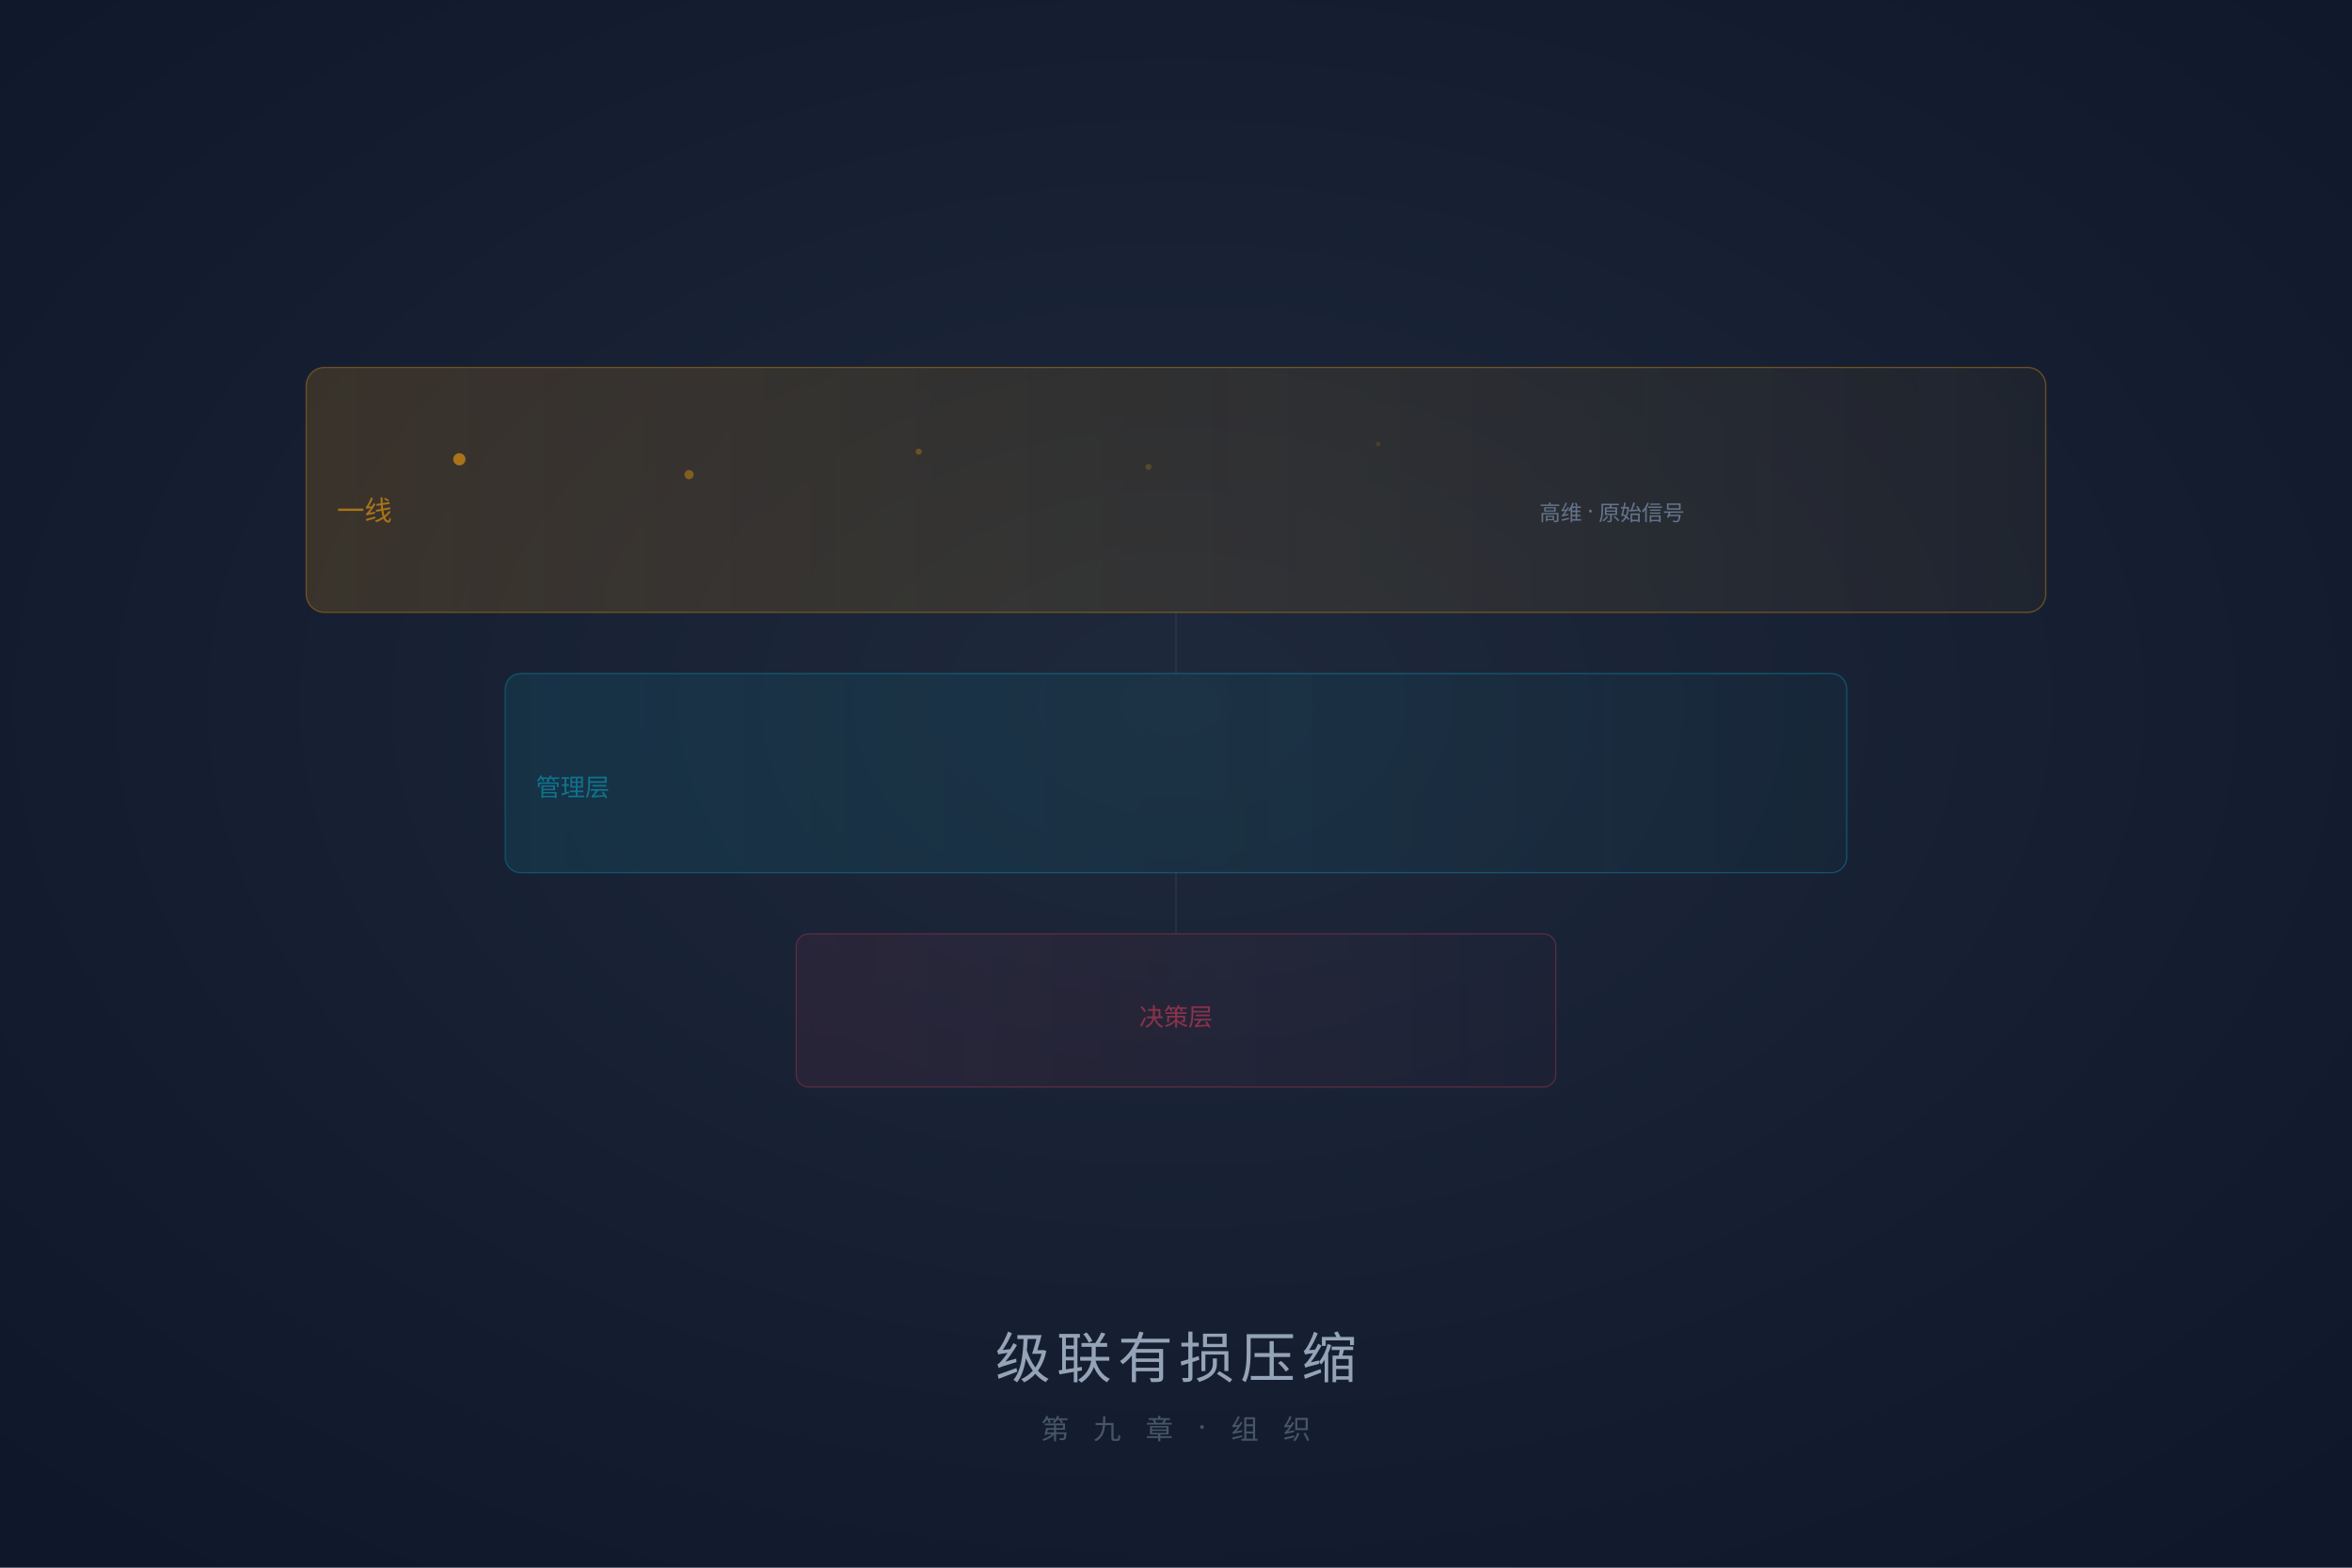
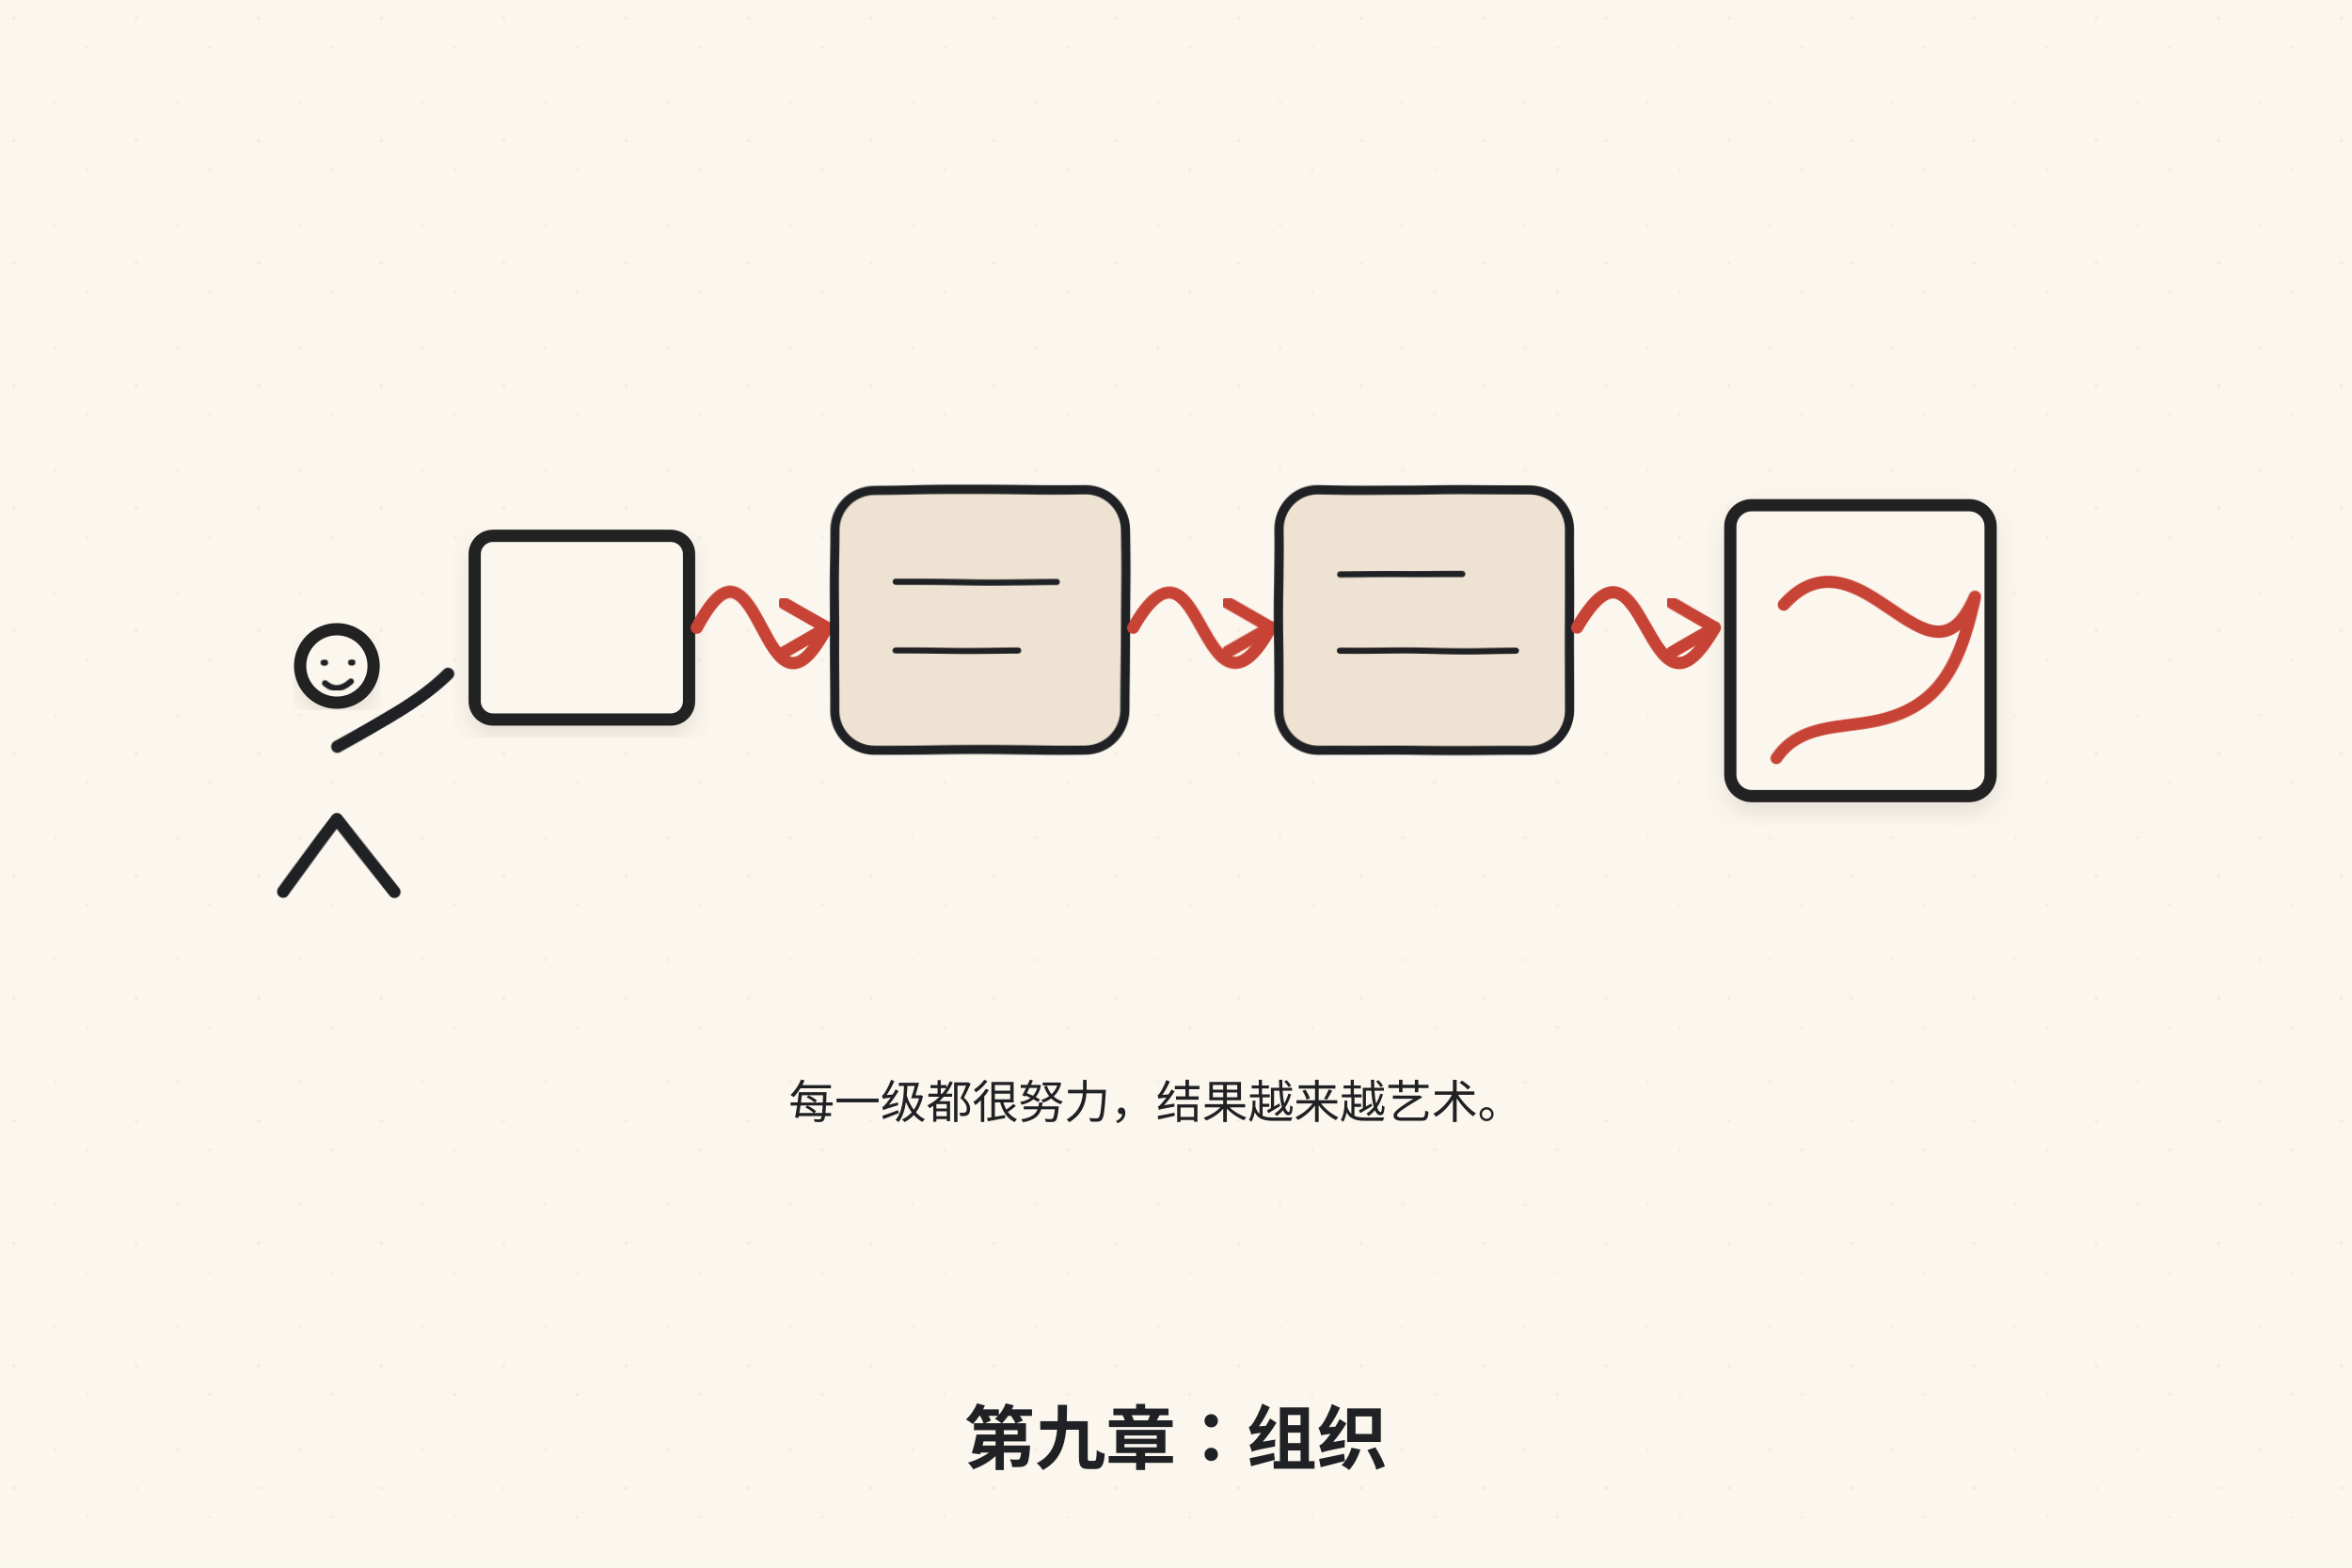
- <svg xmlns="http://www.w3.org/2000/svg" width="1536" height="1024" viewBox="0 0 1536 1024" role="img" aria-label="级联压缩">
+ <svg xmlns="http://www.w3.org/2000/svg" width="1536" height="1024" viewBox="0 0 1536 1024" role="img" aria-labelledby="title desc">
  <defs>
-     <radialGradient id="bg" cx="50%" cy="45%" r="70%">
-       <stop offset="0%" stop-color="#1e293b" />
-       <stop offset="100%" stop-color="#0f172a" />
-     </radialGradient>
-     <linearGradient id="level1" x1="0" y1="0" x2="1" y2="0">
-       <stop offset="0%" stop-color="#f59e0b" stop-opacity="0.4" />
-       <stop offset="100%" stop-color="#f59e0b" stop-opacity="0.1" />
-     </linearGradient>
-     <linearGradient id="level2" x1="0" y1="0" x2="1" y2="0">
-       <stop offset="0%" stop-color="#06b6d4" stop-opacity="0.3" />
-       <stop offset="100%" stop-color="#06b6d4" stop-opacity="0.08" />
-     </linearGradient>
-     <linearGradient id="level3" x1="0" y1="0" x2="1" y2="0">
-       <stop offset="0%" stop-color="#f43f5e" stop-opacity="0.25" />
-       <stop offset="100%" stop-color="#f43f5e" stop-opacity="0.05" />
-     </linearGradient>
-     <filter id="glow">
-       <feGaussianBlur stdDeviation="2" />
+     <filter id="wobble">
+       <feTurbulence type="fractalNoise" baseFrequency="0.012" numOctaves="2" seed="7" />
+       <feDisplacementMap in="SourceGraphic" scale="1.8" />
    </filter>
+     <filter id="softShadow">
+       <feDropShadow dx="0" dy="7" stdDeviation="7" flood-color="#6b5a44" flood-opacity="0.15" />
+     </filter>
+     <pattern id="paperGrain" width="80" height="80" patternUnits="userSpaceOnUse">
+       <circle cx="9" cy="12" r="1.2" fill="#dccdb8" opacity=".25" />
+       <circle cx="57" cy="31" r="1" fill="#dccdb8" opacity=".25" />
+       <circle cx="36" cy="67" r="1.1" fill="#dccdb8" opacity=".22" />
+     </pattern>
+     <style>.ink{fill:none;stroke:#202124;stroke-width:8;stroke-linecap:round;stroke-linejoin:round;filter:url(#wobble)}.thin{fill:none;stroke:#202124;stroke-width:4;stroke-linecap:round;stroke-linejoin:round;filter:url(#wobble)}.red{fill:none;stroke:#c74335;stroke-width:8;stroke-linecap:round;stroke-linejoin:round;filter:url(#wobble)}.fillPaper{fill:#fbf7ef;stroke:#202124;stroke-width:8;stroke-linecap:round;stroke-linejoin:round;filter:url(#softShadow)}.wash{fill:#eee3d3;stroke:#202124;stroke-width:6;stroke-linecap:round;stroke-linejoin:round;filter:url(#wobble)}.redFill{fill:#c74335;stroke:#202124;stroke-width:6;stroke-linecap:round;stroke-linejoin:round;filter:url(#wobble)}.blueFill{fill:#3e6f8f;stroke:#202124;stroke-width:6;stroke-linecap:round;stroke-linejoin:round;filter:url(#wobble)}.greenFill{fill:#5f7f53;stroke:#202124;stroke-width:6;stroke-linecap:round;stroke-linejoin:round;filter:url(#wobble)}.goldFill{fill:#b88a36;stroke:#202124;stroke-width:6;stroke-linecap:round;stroke-linejoin:round;filter:url(#wobble)}text{font-family:Arial,'Microsoft YaHei',sans-serif;fill:#202124;dominant-baseline:middle}.caption{font-size:30px}.small{font-size:24px}.label{font-size:34px;font-weight:700}.title{font-size:46px;font-weight:700}</style>
  </defs>
-   <rect width="1536" height="1024" fill="url(#bg)" />
-   <rect x="200" y="240" width="1136" height="160" rx="12" fill="url(#level1)" stroke="#f59e0b" stroke-width="0.8" opacity="0.4" />
-   <text x="220" y="340" text-anchor="start" font-family="'Noto Serif SC', 'Songti SC', serif" font-size="18" fill="#f59e0b" opacity="0.6">一线</text>
-   <text x="1100" y="340" text-anchor="end" font-family="'Noto Serif SC', 'Songti SC', serif" font-size="14" fill="#64748b">高维 · 原始信号</text>
-   <rect x="330" y="440" width="876" height="130" rx="10" fill="url(#level2)" stroke="#06b6d4" stroke-width="0.8" opacity="0.35" />
-   <text x="350" y="520" text-anchor="start" font-family="'Noto Serif SC', 'Songti SC', serif" font-size="16" fill="#06b6d4" opacity="0.5">管理层</text>
-   <rect x="520" y="610" width="496" height="100" rx="8" fill="url(#level3)" stroke="#f43f5e" stroke-width="0.8" opacity="0.3" />
-   <text x="768" y="670" text-anchor="middle" font-family="'Noto Serif SC', 'Songti SC', serif" font-size="16" fill="#f43f5e" opacity="0.5">决策层</text>
-   <path d="M768 400 L768 440" stroke="#475569" stroke-width="1" marker-end="none" opacity="0.3" />
-   <path d="M768 570 L768 610" stroke="#475569" stroke-width="1" opacity="0.3" />
-   <circle cx="300" cy="300" r="4" fill="#f59e0b" opacity="0.6" />
-   <circle cx="450" cy="310" r="3" fill="#f59e0b" opacity="0.4" />
-   <circle cx="600" cy="295" r="2" fill="#f59e0b" opacity="0.3" />
-   <circle cx="750" cy="305" r="2" fill="#f59e0b" opacity="0.2" />
-   <circle cx="900" cy="290" r="1.5" fill="#f59e0b" opacity="0.15" />
-   <text x="768" y="900" text-anchor="middle" font-family="'Noto Serif SC', 'Songti SC', serif" font-size="36" fill="#94a3b8" letter-spacing="4">级联有损压缩</text>
-   <text x="768" y="940" text-anchor="middle" font-family="'Noto Serif SC', 'Songti SC', serif" font-size="18" fill="#475569" letter-spacing="6">第 九 章 · 组 织</text>
+   <rect width="1536" height="1024" fill="#fbf7ef" />
+   <rect width="1536" height="1024" fill="url(#paperGrain)" />
+   <g>
+     <circle class="fillPaper" cx="220" cy="435" r="24" />
+     <path class="thin" d="M211 432.5 h1 M229 432.5 h1 M212 446 Q220 453 229 445" />
+     <path class="ink" d="M220 460 v75" />
+     <path class="ink" d="M220 487.5 C252.5 470 275 457.5 292.5 440" />
+     <path class="ink" d="M220 535 l-35 47.5 M220 535 l37.5 47.5" />
+     <rect class="fillPaper" x="310" y="350" width="140" height="120" rx="12" />
+     <path class="red" d="M455 410 C497.5 330 497.5 490 540 410" />
+     <path class="red" d="M512 394 L540 410 L512 426" />
+     <rect class="wash" x="545" y="320" width="190" height="170" rx="26" />
+     <path class="thin" d="M585 380 h105 M585 425 h80" />
+     <path class="red" d="M740 410 C785 330 785 490 830 410" />
+     <path class="red" d="M802 394 L830 410 L802 426" />
+     <rect class="wash" x="835" y="320" width="190" height="170" rx="26" />
+     <path class="thin" d="M875 375 h80 M875 425 h115" />
+     <path class="red" d="M1030 410 C1075 330 1075 490 1120 410" />
+     <path class="red" d="M1092 394 L1120 410 L1092 426" />
+     <rect class="fillPaper" x="1130" y="330" width="170" height="190" rx="14" />
+     <path class="red" d="M1165 395 C1215 340 1260 460 1290 390 C1265 510 1190 450 1160 495" />
+     <text x="755" y="720" class="caption" text-anchor="middle">每一级都很努力，结果越来越艺术。</text>
+   </g>
+   <text x="768" y="940" class="title" text-anchor="middle">第九章：组织</text>
</svg>
